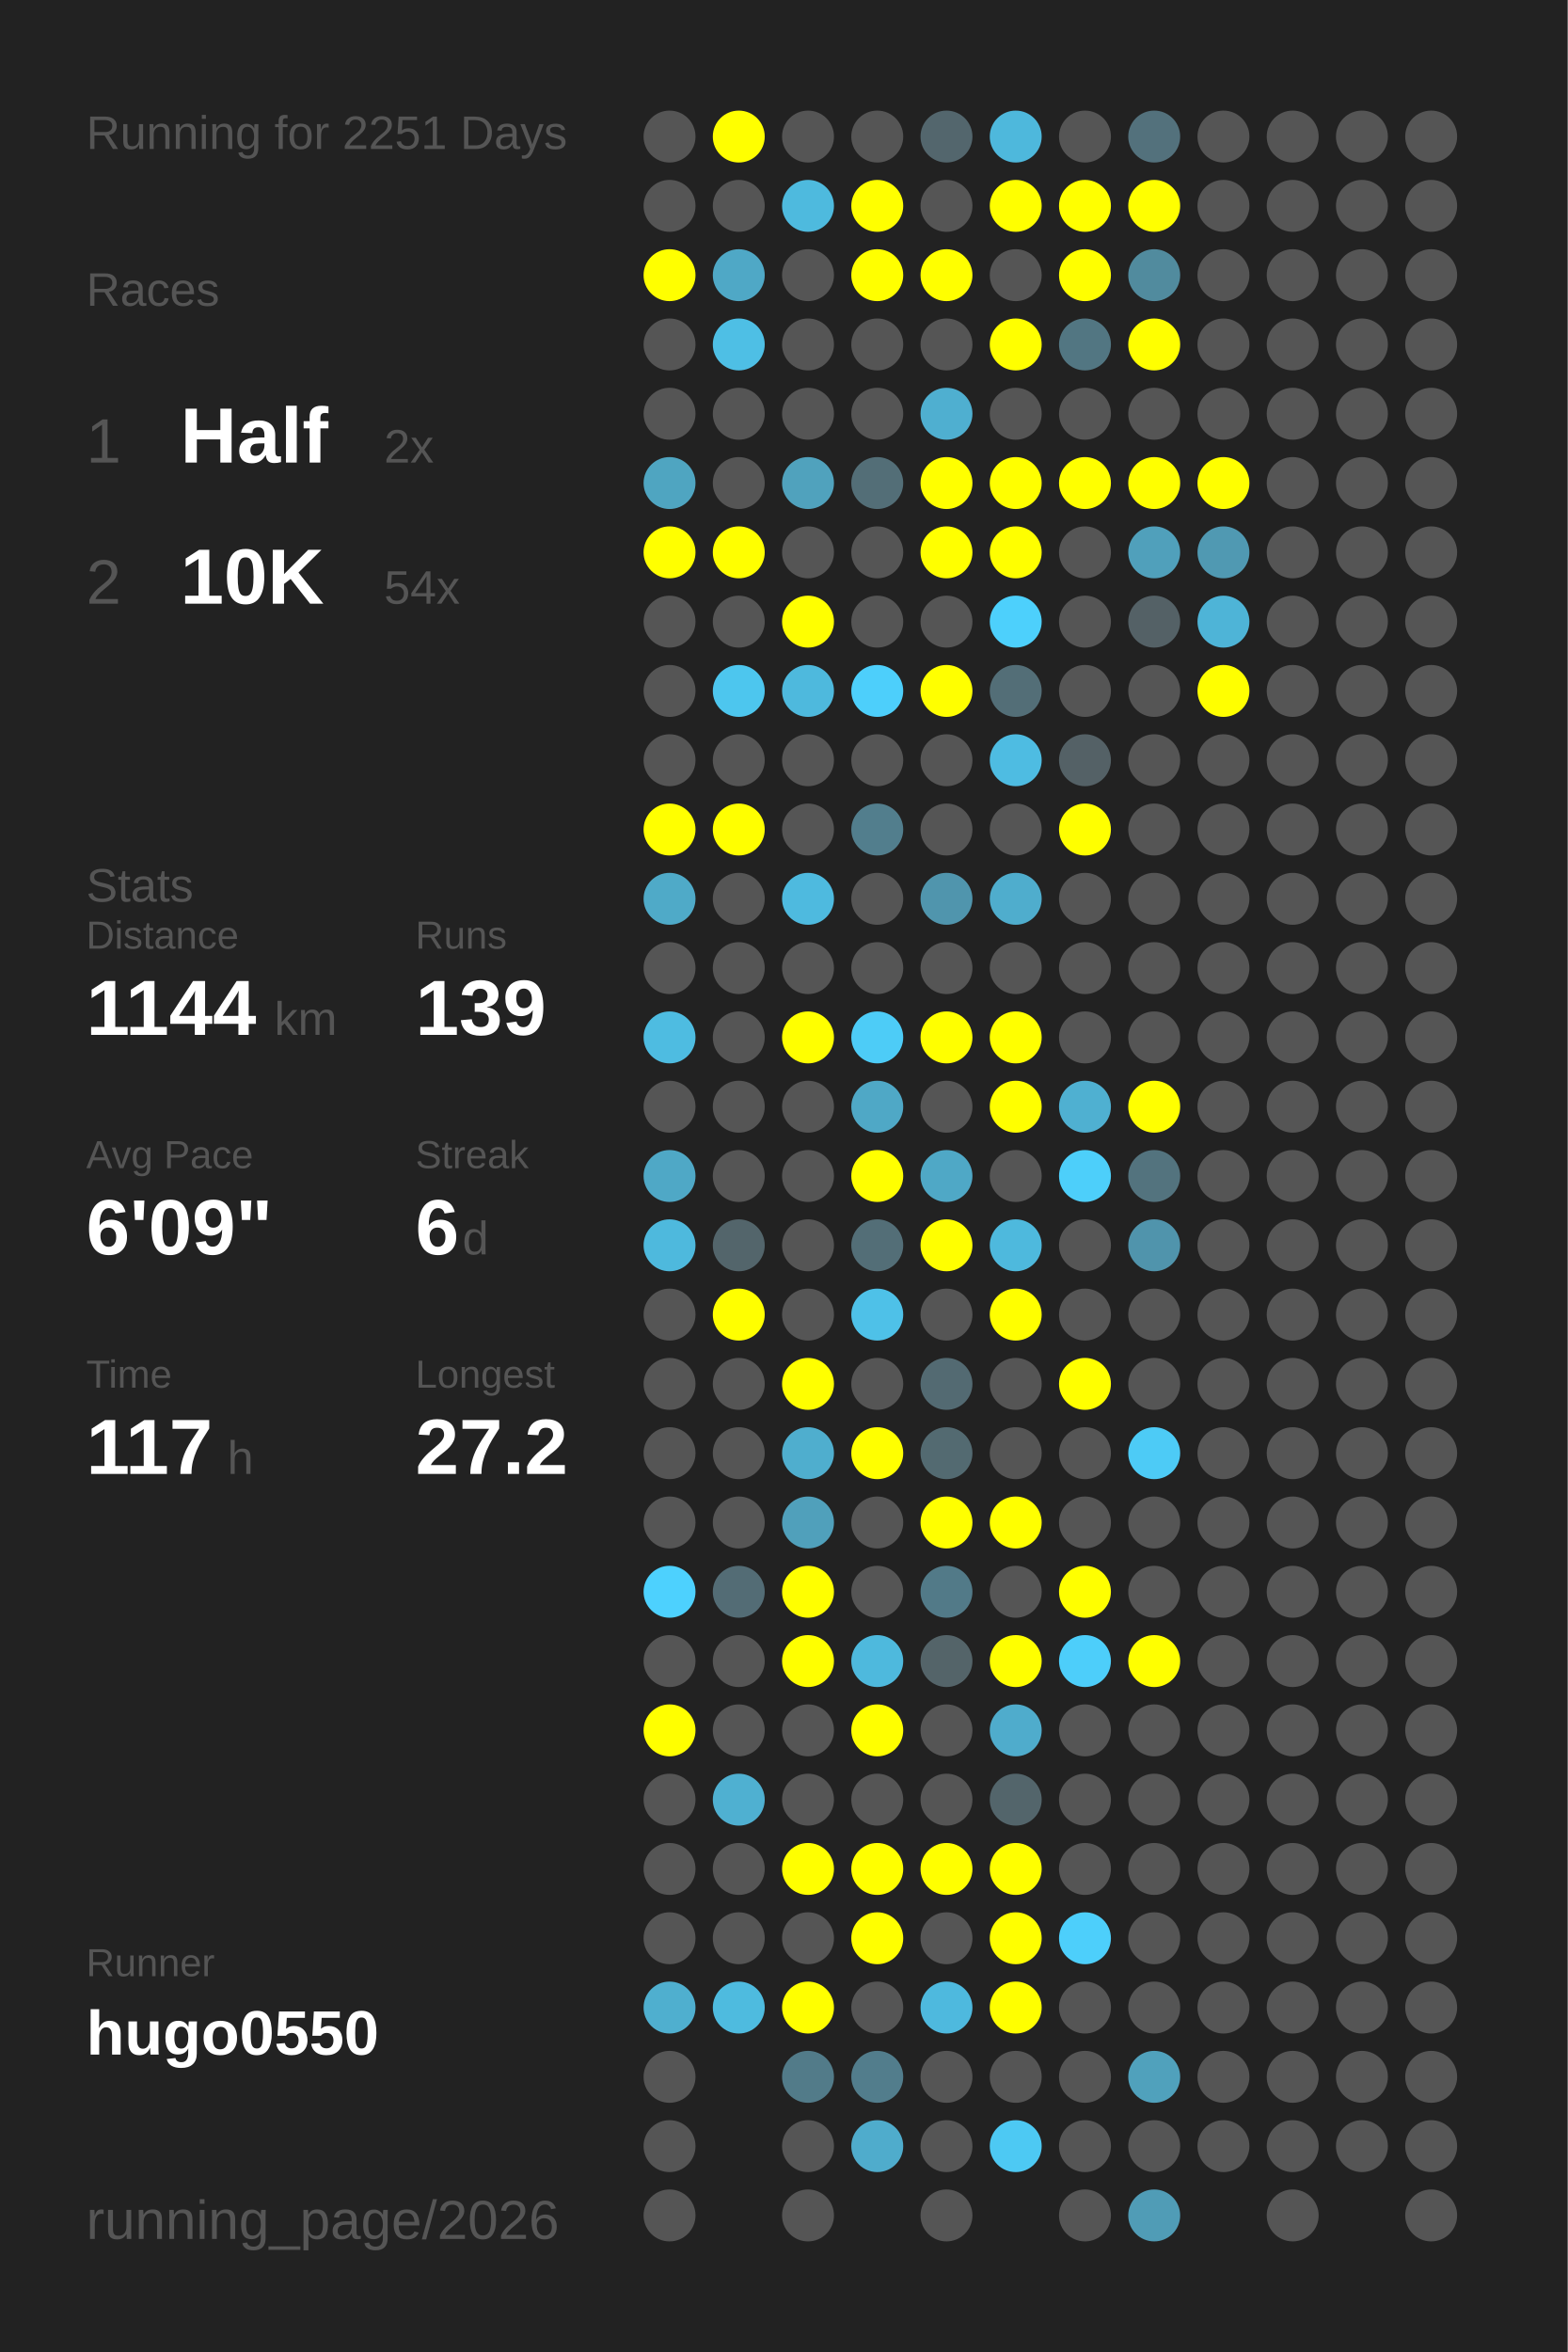
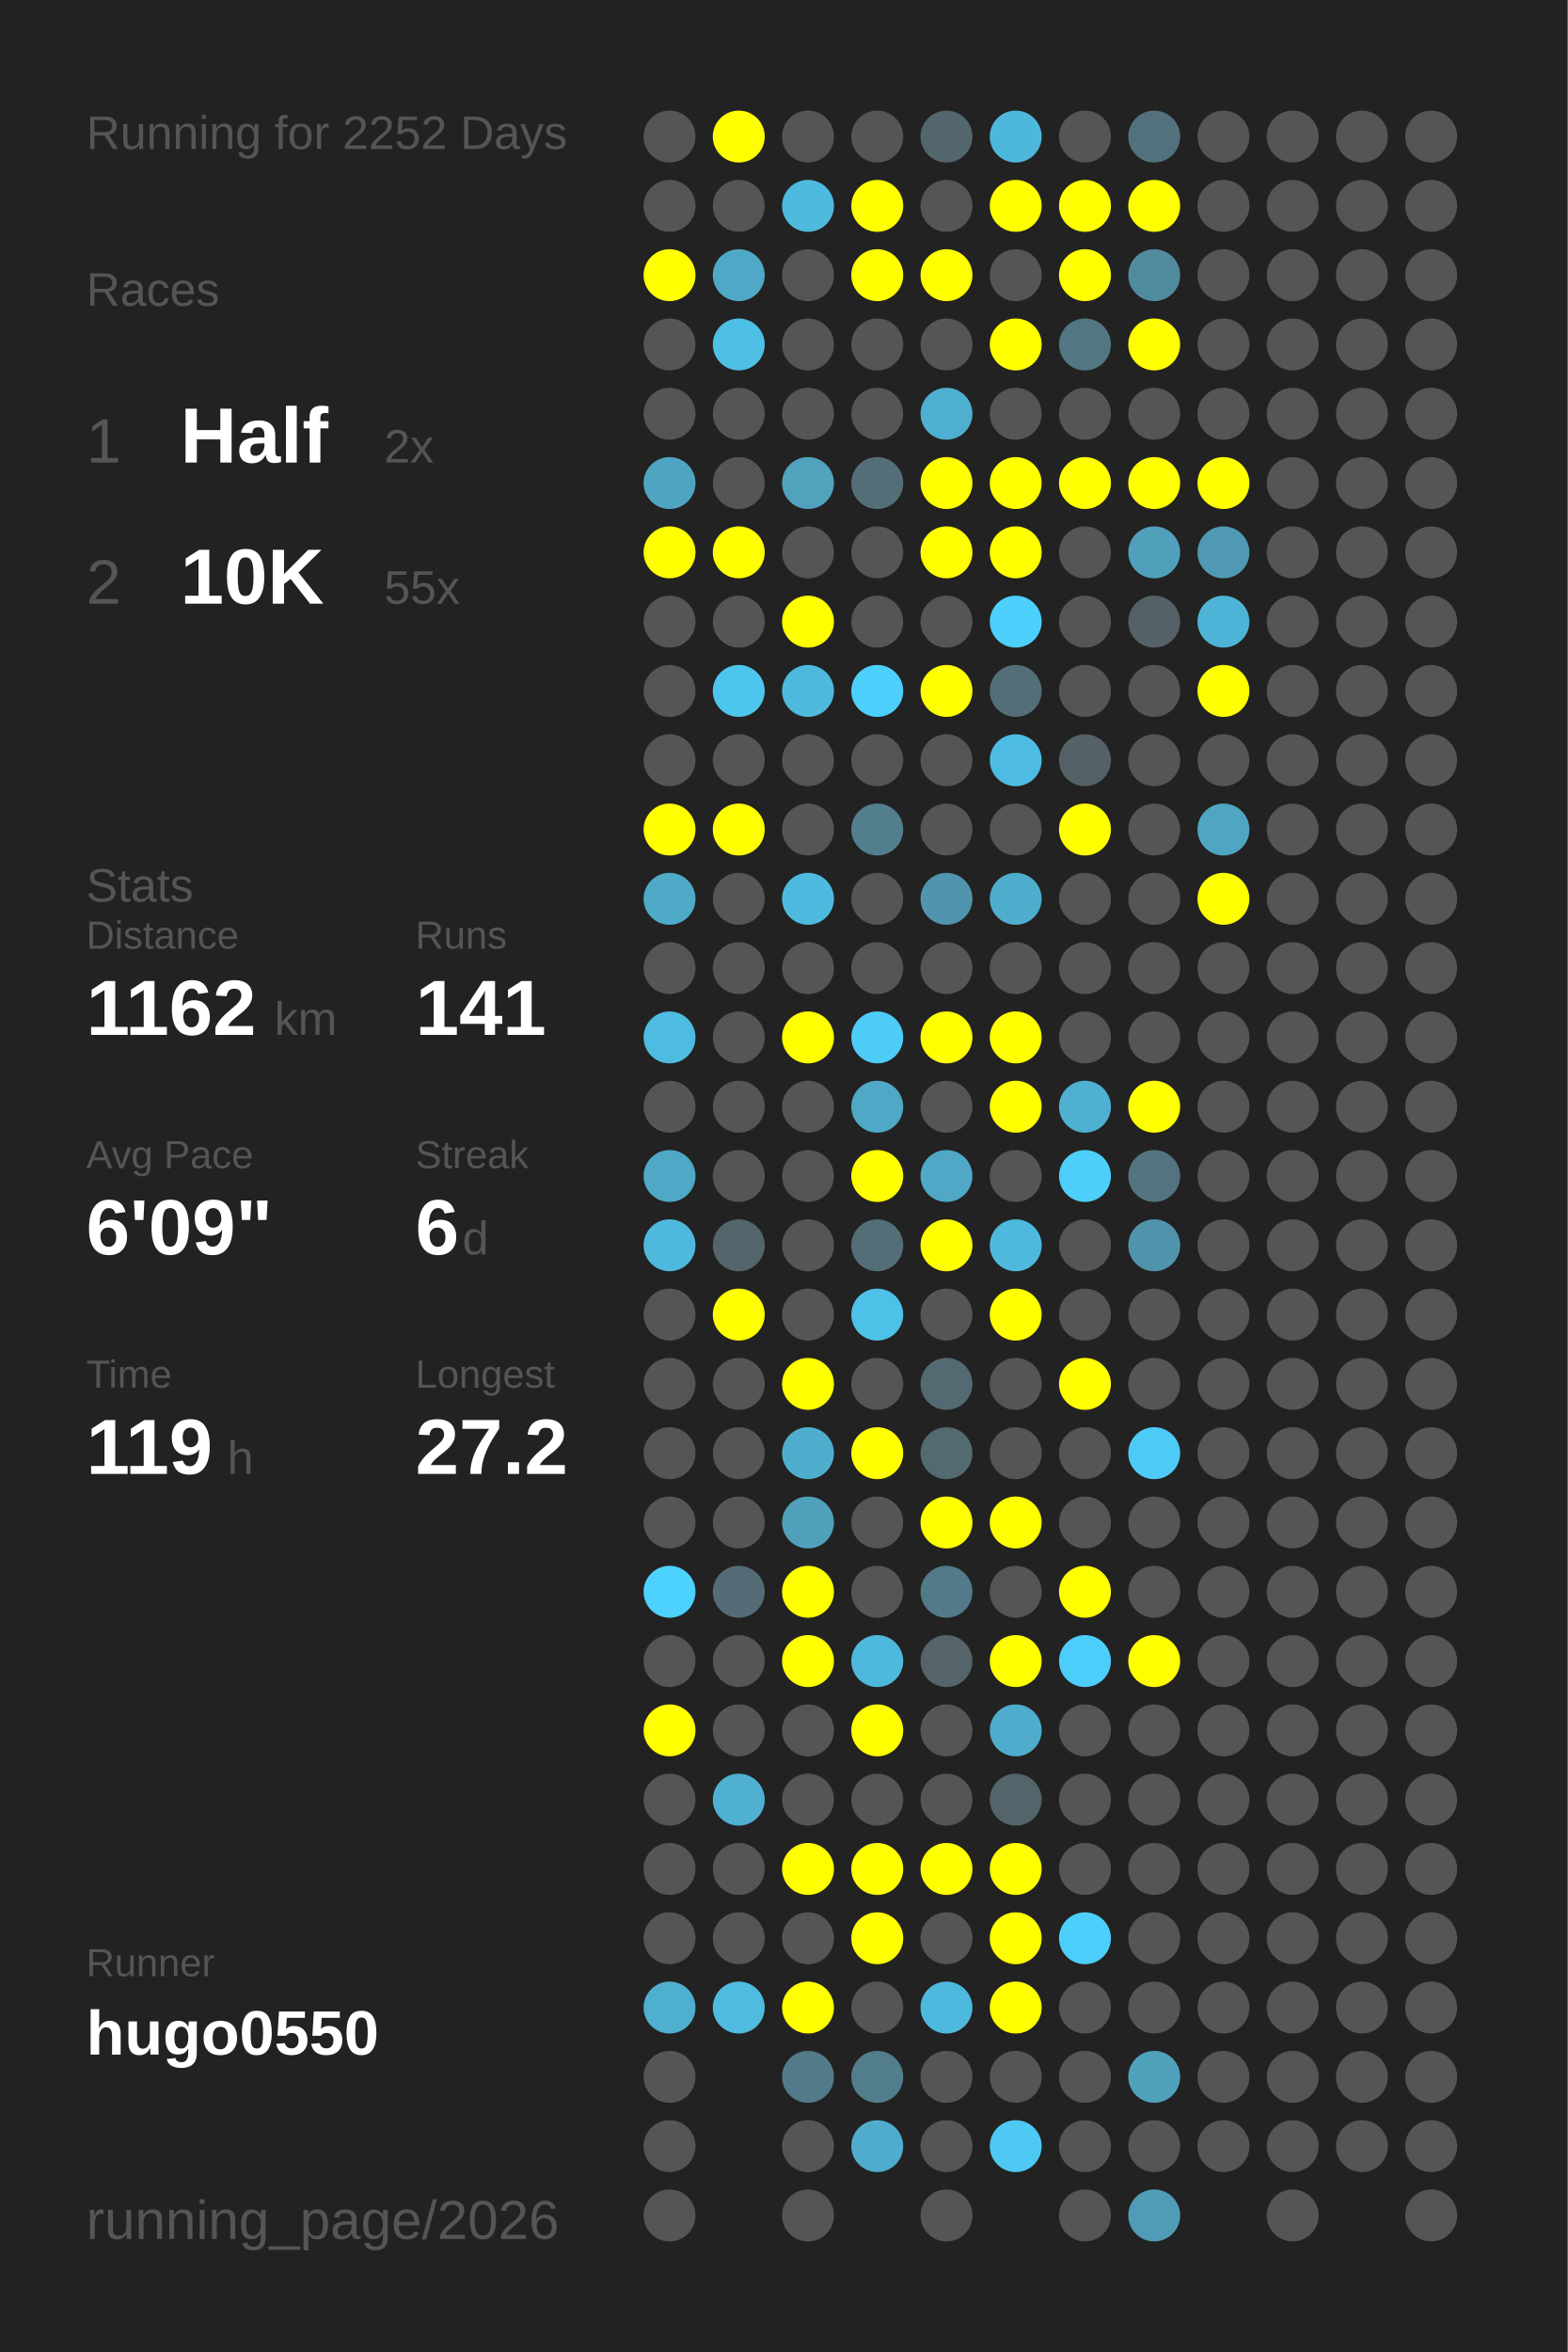
<svg xmlns="http://www.w3.org/2000/svg" baseProfile="full" height="300mm" version="1.1" viewBox="0,0,200,300" width="200mm">
  <defs />
  <rect fill="#222222" height="300" width="200" x="0" y="0" />
-   <text fill="#555555" style="font-size:6px; font-family:Arial;" x="11" y="19">Running for 2251 Days</text>
+   <text fill="#555555" style="font-size:6px; font-family:Arial;" x="11" y="19">Running for 2252 Days</text>
  <text fill="#555555" style="font-size:6px; font-family:Arial;" x="11" y="39">Races</text>
  <text fill="#555555" style="font-size:8px; font-family:Arial;" x="11" y="59">1</text>
  <text fill="#FFFFFF" style="font-size:10px; font-family:Arial; font-weight:bold;" x="23" y="59">Half</text>
  <text fill="#555555" style="font-size:6px; font-family:Arial;" x="49" y="59">2x</text>
  <text fill="#555555" style="font-size:8px; font-family:Arial;" x="11" y="77">2</text>
  <text fill="#FFFFFF" style="font-size:10px; font-family:Arial; font-weight:bold;" x="23" y="77">10K</text>
-   <text fill="#555555" style="font-size:6px; font-family:Arial;" x="49" y="77">54x</text>
+   <text fill="#555555" style="font-size:6px; font-family:Arial;" x="49" y="77">55x</text>
  <text fill="#555555" style="font-size:6px; font-family:Arial;" x="11" y="115">Stats</text>
  <text fill="#555555" style="font-size:5px; font-family:Arial;" x="11" y="121">Distance</text>
-   <text fill="#FFFFFF" style="font-size:10px; font-family:Arial; font-weight:bold;" x="11" y="132">1144</text>
+   <text fill="#FFFFFF" style="font-size:10px; font-family:Arial; font-weight:bold;" x="11" y="132">1162</text>
  <text fill="#555555" style="font-size:6px; font-family:Arial;" x="35" y="132">km</text>
  <text fill="#555555" style="font-size:5px; font-family:Arial;" x="53" y="121">Runs</text>
-   <text fill="#FFFFFF" style="font-size:10px; font-family:Arial; font-weight:bold;" x="53" y="132">139</text>
+   <text fill="#FFFFFF" style="font-size:10px; font-family:Arial; font-weight:bold;" x="53" y="132">141</text>
  <text fill="#555555" style="font-size:5px; font-family:Arial;" x="11" y="149">Avg Pace</text>
  <text fill="#FFFFFF" style="font-size:10px; font-family:Arial; font-weight:bold;" x="11" y="160">6'09"</text>
  <text fill="#555555" style="font-size:5px; font-family:Arial;" x="53" y="149">Streak</text>
  <text fill="#FFFFFF" style="font-size:10px; font-family:Arial; font-weight:bold;" x="53" y="160">6</text>
  <text fill="#555555" style="font-size:6px; font-family:Arial;" x="59" y="160">d</text>
  <text fill="#555555" style="font-size:5px; font-family:Arial;" x="11" y="177">Time</text>
-   <text fill="#FFFFFF" style="font-size:10px; font-family:Arial; font-weight:bold;" x="11" y="188">117</text>
+   <text fill="#FFFFFF" style="font-size:10px; font-family:Arial; font-weight:bold;" x="11" y="188">119</text>
  <text fill="#555555" style="font-size:6px; font-family:Arial;" x="29" y="188">h</text>
  <text fill="#555555" style="font-size:5px; font-family:Arial;" x="53" y="177">Longest</text>
  <text fill="#FFFFFF" style="font-size:10px; font-family:Arial; font-weight:bold;" x="53" y="188">27.2</text>
  <text fill="#555555" style="font-size:5px; font-family:Arial;" x="11" y="252.065">Runner</text>
  <text fill="#FFFFFF" style="font-size:8px; font-family:Arial; font-weight:bold;" x="11" y="262.065">hugo0550</text>
  <text fill="#555555" style="font-size:7px; font-family:Arial;" x="11" y="285.581">running_page/2026</text>
  <circle cx="85.417" cy="17.419" fill="#555555" r="3.312" />
  <circle cx="85.417" cy="26.258" fill="#555555" r="3.312" />
  <circle cx="85.417" cy="35.097" fill="#FFFF00" r="3.312" />
  <circle cx="85.417" cy="43.935" fill="#555555" r="3.312" />
  <circle cx="85.417" cy="52.774" fill="#555555" r="3.312" />
  <circle cx="85.417" cy="61.613" fill="#4fa5c1" r="3.312" />
  <circle cx="85.417" cy="70.452" fill="#FFFF00" r="3.312" />
  <circle cx="85.417" cy="79.29" fill="#555555" r="3.312" />
  <circle cx="85.417" cy="88.129" fill="#555555" r="3.312" />
  <circle cx="85.417" cy="96.968" fill="#555555" r="3.312" />
  <circle cx="85.417" cy="105.806" fill="#FFFF00" r="3.312" />
  <circle cx="85.417" cy="114.645" fill="#4faac8" r="3.312" />
  <circle cx="85.417" cy="123.484" fill="#555555" r="3.312" />
  <circle cx="85.417" cy="132.323" fill="#4ebce1" r="3.312" />
  <circle cx="85.417" cy="141.161" fill="#555555" r="3.312" />
  <circle cx="85.417" cy="150" fill="#4fa8c6" r="3.312" />
  <circle cx="85.417" cy="158.839" fill="#4eb9dd" r="3.312" />
  <circle cx="85.417" cy="167.677" fill="#555555" r="3.312" />
  <circle cx="85.417" cy="176.516" fill="#555555" r="3.312" />
  <circle cx="85.417" cy="185.355" fill="#555555" r="3.312" />
  <circle cx="85.417" cy="194.194" fill="#555555" r="3.312" />
  <circle cx="85.417" cy="203.032" fill="#4dd1fe" r="3.312" />
  <circle cx="85.417" cy="211.871" fill="#555555" r="3.312" />
  <circle cx="85.417" cy="220.71" fill="#FFFF00" r="3.312" />
  <circle cx="85.417" cy="229.548" fill="#555555" r="3.312" />
  <circle cx="85.417" cy="238.387" fill="#555555" r="3.312" />
  <circle cx="85.417" cy="247.226" fill="#555555" r="3.312" />
  <circle cx="85.417" cy="256.065" fill="#4fafcf" r="3.312" />
  <circle cx="85.417" cy="264.903" fill="#555555" r="3.312" />
  <circle cx="85.417" cy="273.742" fill="#555555" r="3.312" />
  <circle cx="85.417" cy="282.581" fill="#555555" r="3.312" />
  <circle cx="94.25" cy="17.419" fill="#FFFF00" r="3.312" />
  <circle cx="94.25" cy="26.258" fill="#555555" r="3.312" />
  <circle cx="94.25" cy="35.097" fill="#4fa8c6" r="3.312" />
  <circle cx="94.25" cy="43.935" fill="#4ebfe5" r="3.312" />
  <circle cx="94.25" cy="52.774" fill="#555555" r="3.312" />
  <circle cx="94.25" cy="61.613" fill="#555555" r="3.312" />
  <circle cx="94.25" cy="70.452" fill="#FFFF00" r="3.312" />
  <circle cx="94.25" cy="79.29" fill="#555555" r="3.312" />
  <circle cx="94.25" cy="88.129" fill="#4dc6ee" r="3.312" />
  <circle cx="94.25" cy="96.968" fill="#555555" r="3.312" />
  <circle cx="94.25" cy="105.806" fill="#FFFF00" r="3.312" />
  <circle cx="94.25" cy="114.645" fill="#555555" r="3.312" />
  <circle cx="94.25" cy="123.484" fill="#555555" r="3.312" />
  <circle cx="94.25" cy="132.323" fill="#555555" r="3.312" />
  <circle cx="94.25" cy="141.161" fill="#555555" r="3.312" />
  <circle cx="94.25" cy="150" fill="#555555" r="3.312" />
  <circle cx="94.25" cy="158.839" fill="#53656b" r="3.312" />
  <circle cx="94.25" cy="167.677" fill="#FFFF00" r="3.312" />
  <circle cx="94.25" cy="176.516" fill="#555555" r="3.312" />
  <circle cx="94.25" cy="185.355" fill="#555555" r="3.312" />
  <circle cx="94.25" cy="194.194" fill="#555555" r="3.312" />
  <circle cx="94.25" cy="203.032" fill="#536c75" r="3.312" />
  <circle cx="94.25" cy="211.871" fill="#555555" r="3.312" />
  <circle cx="94.25" cy="220.71" fill="#555555" r="3.312" />
  <circle cx="94.25" cy="229.548" fill="#4fb0d1" r="3.312" />
  <circle cx="94.25" cy="238.387" fill="#555555" r="3.312" />
  <circle cx="94.25" cy="247.226" fill="#555555" r="3.312" />
  <circle cx="94.25" cy="256.065" fill="#4ebbdf" r="3.312" />
  <circle cx="103.083" cy="17.419" fill="#555555" r="3.312" />
  <circle cx="103.083" cy="26.258" fill="#4ebade" r="3.312" />
  <circle cx="103.083" cy="35.097" fill="#555555" r="3.312" />
  <circle cx="103.083" cy="43.935" fill="#555555" r="3.312" />
  <circle cx="103.083" cy="52.774" fill="#555555" r="3.312" />
  <circle cx="103.083" cy="61.613" fill="#50a2bd" r="3.312" />
  <circle cx="103.083" cy="70.452" fill="#555555" r="3.312" />
  <circle cx="103.083" cy="79.29" fill="#FFFF00" r="3.312" />
  <circle cx="103.083" cy="88.129" fill="#4eb9dd" r="3.312" />
  <circle cx="103.083" cy="96.968" fill="#555555" r="3.312" />
  <circle cx="103.083" cy="105.806" fill="#555555" r="3.312" />
  <circle cx="103.083" cy="114.645" fill="#4ebadf" r="3.312" />
  <circle cx="103.083" cy="123.484" fill="#555555" r="3.312" />
  <circle cx="103.083" cy="132.323" fill="#FFFF00" r="3.312" />
  <circle cx="103.083" cy="141.161" fill="#555555" r="3.312" />
  <circle cx="103.083" cy="150" fill="#555555" r="3.312" />
  <circle cx="103.083" cy="158.839" fill="#555555" r="3.312" />
  <circle cx="103.083" cy="167.677" fill="#555555" r="3.312" />
  <circle cx="103.083" cy="176.516" fill="#FFFF00" r="3.312" />
  <circle cx="103.083" cy="185.355" fill="#4faece" r="3.312" />
  <circle cx="103.083" cy="194.194" fill="#50a0bb" r="3.312" />
  <circle cx="103.083" cy="203.032" fill="#FFFF00" r="3.312" />
  <circle cx="103.083" cy="211.871" fill="#FFFF00" r="3.312" />
  <circle cx="103.083" cy="220.71" fill="#555555" r="3.312" />
  <circle cx="103.083" cy="229.548" fill="#555555" r="3.312" />
  <circle cx="103.083" cy="238.387" fill="#FFFF00" r="3.312" />
  <circle cx="103.083" cy="247.226" fill="#555555" r="3.312" />
  <circle cx="103.083" cy="256.065" fill="#FFFF00" r="3.312" />
  <circle cx="103.083" cy="264.903" fill="#527b89" r="3.312" />
  <circle cx="103.083" cy="273.742" fill="#555555" r="3.312" />
  <circle cx="103.083" cy="282.581" fill="#555555" r="3.312" />
  <circle cx="111.917" cy="17.419" fill="#555555" r="3.312" />
  <circle cx="111.917" cy="26.258" fill="#FFFF00" r="3.312" />
  <circle cx="111.917" cy="35.097" fill="#FFFF00" r="3.312" />
  <circle cx="111.917" cy="43.935" fill="#555555" r="3.312" />
  <circle cx="111.917" cy="52.774" fill="#555555" r="3.312" />
  <circle cx="111.917" cy="61.613" fill="#536e77" r="3.312" />
  <circle cx="111.917" cy="70.452" fill="#555555" r="3.312" />
  <circle cx="111.917" cy="79.29" fill="#555555" r="3.312" />
  <circle cx="111.917" cy="88.129" fill="#4dcffb" r="3.312" />
  <circle cx="111.917" cy="96.968" fill="#555555" r="3.312" />
  <circle cx="111.917" cy="105.806" fill="#527e8d" r="3.312" />
  <circle cx="111.917" cy="114.645" fill="#555555" r="3.312" />
  <circle cx="111.917" cy="123.484" fill="#555555" r="3.312" />
  <circle cx="111.917" cy="132.323" fill="#4dccf7" r="3.312" />
  <circle cx="111.917" cy="141.161" fill="#4fa8c6" r="3.312" />
  <circle cx="111.917" cy="150" fill="#FFFF00" r="3.312" />
  <circle cx="111.917" cy="158.839" fill="#536e77" r="3.312" />
  <circle cx="111.917" cy="167.677" fill="#4ec1e8" r="3.312" />
  <circle cx="111.917" cy="176.516" fill="#555555" r="3.312" />
  <circle cx="111.917" cy="185.355" fill="#FFFF00" r="3.312" />
  <circle cx="111.917" cy="194.194" fill="#555555" r="3.312" />
  <circle cx="111.917" cy="203.032" fill="#555555" r="3.312" />
  <circle cx="111.917" cy="211.871" fill="#4eb9dd" r="3.312" />
  <circle cx="111.917" cy="220.71" fill="#FFFF00" r="3.312" />
  <circle cx="111.917" cy="229.548" fill="#555555" r="3.312" />
  <circle cx="111.917" cy="238.387" fill="#FFFF00" r="3.312" />
  <circle cx="111.917" cy="247.226" fill="#FFFF00" r="3.312" />
  <circle cx="111.917" cy="256.065" fill="#555555" r="3.312" />
  <circle cx="111.917" cy="264.903" fill="#527d8c" r="3.312" />
  <circle cx="111.917" cy="273.742" fill="#4faccc" r="3.312" />
  <circle cx="120.75" cy="17.419" fill="#53666d" r="3.312" />
  <circle cx="120.75" cy="26.258" fill="#555555" r="3.312" />
  <circle cx="120.75" cy="35.097" fill="#FFFF00" r="3.312" />
  <circle cx="120.75" cy="43.935" fill="#555555" r="3.312" />
  <circle cx="120.75" cy="52.774" fill="#4fafd0" r="3.312" />
  <circle cx="120.75" cy="61.613" fill="#FFFF00" r="3.312" />
  <circle cx="120.75" cy="70.452" fill="#FFFF00" r="3.312" />
  <circle cx="120.75" cy="79.29" fill="#555555" r="3.312" />
  <circle cx="120.75" cy="88.129" fill="#FFFF00" r="3.312" />
  <circle cx="120.75" cy="96.968" fill="#555555" r="3.312" />
  <circle cx="120.75" cy="105.806" fill="#555555" r="3.312" />
  <circle cx="120.75" cy="114.645" fill="#5095ad" r="3.312" />
  <circle cx="120.75" cy="123.484" fill="#555555" r="3.312" />
  <circle cx="120.75" cy="132.323" fill="#FFFF00" r="3.312" />
  <circle cx="120.75" cy="141.161" fill="#555555" r="3.312" />
  <circle cx="120.75" cy="150" fill="#4fa8c6" r="3.312" />
  <circle cx="120.75" cy="158.839" fill="#FFFF00" r="3.312" />
  <circle cx="120.75" cy="167.677" fill="#555555" r="3.312" />
  <circle cx="120.75" cy="176.516" fill="#536a72" r="3.312" />
  <circle cx="120.75" cy="185.355" fill="#536a71" r="3.312" />
  <circle cx="120.75" cy="194.194" fill="#FFFF00" r="3.312" />
  <circle cx="120.75" cy="203.032" fill="#527a88" r="3.312" />
  <circle cx="120.75" cy="211.871" fill="#546469" r="3.312" />
  <circle cx="120.75" cy="220.71" fill="#555555" r="3.312" />
  <circle cx="120.75" cy="229.548" fill="#555555" r="3.312" />
  <circle cx="120.75" cy="238.387" fill="#FFFF00" r="3.312" />
  <circle cx="120.75" cy="247.226" fill="#555555" r="3.312" />
  <circle cx="120.75" cy="256.065" fill="#4eb9de" r="3.312" />
  <circle cx="120.75" cy="264.903" fill="#555555" r="3.312" />
  <circle cx="120.75" cy="273.742" fill="#555555" r="3.312" />
  <circle cx="120.75" cy="282.581" fill="#555555" r="3.312" />
  <circle cx="129.583" cy="17.419" fill="#4eb8dc" r="3.312" />
  <circle cx="129.583" cy="26.258" fill="#FFFF00" r="3.312" />
  <circle cx="129.583" cy="35.097" fill="#555555" r="3.312" />
  <circle cx="129.583" cy="43.935" fill="#FFFF00" r="3.312" />
  <circle cx="129.583" cy="52.774" fill="#555555" r="3.312" />
  <circle cx="129.583" cy="61.613" fill="#FFFF00" r="3.312" />
  <circle cx="129.583" cy="70.452" fill="#FFFF00" r="3.312" />
  <circle cx="129.583" cy="79.29" fill="#4dd0fc" r="3.312" />
  <circle cx="129.583" cy="88.129" fill="#536e77" r="3.312" />
  <circle cx="129.583" cy="96.968" fill="#4ebce2" r="3.312" />
  <circle cx="129.583" cy="105.806" fill="#555555" r="3.312" />
  <circle cx="129.583" cy="114.645" fill="#4fadcd" r="3.312" />
  <circle cx="129.583" cy="123.484" fill="#555555" r="3.312" />
  <circle cx="129.583" cy="132.323" fill="#FFFF00" r="3.312" />
  <circle cx="129.583" cy="141.161" fill="#FFFF00" r="3.312" />
  <circle cx="129.583" cy="150" fill="#555555" r="3.312" />
  <circle cx="129.583" cy="158.839" fill="#4eb9dd" r="3.312" />
  <circle cx="129.583" cy="167.677" fill="#FFFF00" r="3.312" />
  <circle cx="129.583" cy="176.516" fill="#555555" r="3.312" />
  <circle cx="129.583" cy="185.355" fill="#555555" r="3.312" />
  <circle cx="129.583" cy="194.194" fill="#FFFF00" r="3.312" />
  <circle cx="129.583" cy="203.032" fill="#555555" r="3.312" />
  <circle cx="129.583" cy="211.871" fill="#FFFF00" r="3.312" />
  <circle cx="129.583" cy="220.71" fill="#4faccc" r="3.312" />
  <circle cx="129.583" cy="229.548" fill="#53656b" r="3.312" />
  <circle cx="129.583" cy="238.387" fill="#FFFF00" r="3.312" />
  <circle cx="129.583" cy="247.226" fill="#FFFF00" r="3.312" />
  <circle cx="129.583" cy="256.065" fill="#FFFF00" r="3.312" />
  <circle cx="129.583" cy="264.903" fill="#555555" r="3.312" />
  <circle cx="129.583" cy="273.742" fill="#4dc9f3" r="3.312" />
  <circle cx="138.417" cy="17.419" fill="#555555" r="3.312" />
  <circle cx="138.417" cy="26.258" fill="#FFFF00" r="3.312" />
  <circle cx="138.417" cy="35.097" fill="#FFFF00" r="3.312" />
  <circle cx="138.417" cy="43.935" fill="#527682" r="3.312" />
  <circle cx="138.417" cy="52.774" fill="#555555" r="3.312" />
  <circle cx="138.417" cy="61.613" fill="#FFFF00" r="3.312" />
  <circle cx="138.417" cy="70.452" fill="#555555" r="3.312" />
  <circle cx="138.417" cy="79.29" fill="#555555" r="3.312" />
  <circle cx="138.417" cy="88.129" fill="#555555" r="3.312" />
  <circle cx="138.417" cy="96.968" fill="#546166" r="3.312" />
  <circle cx="138.417" cy="105.806" fill="#FFFF00" r="3.312" />
  <circle cx="138.417" cy="114.645" fill="#555555" r="3.312" />
  <circle cx="138.417" cy="123.484" fill="#555555" r="3.312" />
  <circle cx="138.417" cy="132.323" fill="#555555" r="3.312" />
  <circle cx="138.417" cy="141.161" fill="#4fb0d1" r="3.312" />
  <circle cx="138.417" cy="150" fill="#4dcffa" r="3.312" />
  <circle cx="138.417" cy="158.839" fill="#555555" r="3.312" />
  <circle cx="138.417" cy="167.677" fill="#555555" r="3.312" />
  <circle cx="138.417" cy="176.516" fill="#FFFF00" r="3.312" />
  <circle cx="138.417" cy="185.355" fill="#555555" r="3.312" />
  <circle cx="138.417" cy="194.194" fill="#555555" r="3.312" />
  <circle cx="138.417" cy="203.032" fill="#FFFF00" r="3.312" />
  <circle cx="138.417" cy="211.871" fill="#4dcefa" r="3.312" />
  <circle cx="138.417" cy="220.71" fill="#555555" r="3.312" />
  <circle cx="138.417" cy="229.548" fill="#555555" r="3.312" />
  <circle cx="138.417" cy="238.387" fill="#555555" r="3.312" />
  <circle cx="138.417" cy="247.226" fill="#4dcffb" r="3.312" />
  <circle cx="138.417" cy="256.065" fill="#555555" r="3.312" />
  <circle cx="138.417" cy="264.903" fill="#555555" r="3.312" />
  <circle cx="138.417" cy="273.742" fill="#555555" r="3.312" />
  <circle cx="138.417" cy="282.581" fill="#555555" r="3.312" />
  <circle cx="147.25" cy="17.419" fill="#53717c" r="3.312" />
  <circle cx="147.25" cy="26.258" fill="#FFFF00" r="3.312" />
  <circle cx="147.25" cy="35.097" fill="#518b9e" r="3.312" />
  <circle cx="147.25" cy="43.935" fill="#FFFF00" r="3.312" />
  <circle cx="147.25" cy="52.774" fill="#555555" r="3.312" />
  <circle cx="147.25" cy="61.613" fill="#FFFF00" r="3.312" />
  <circle cx="147.25" cy="70.452" fill="#50a0bb" r="3.312" />
  <circle cx="147.25" cy="79.29" fill="#546166" r="3.312" />
  <circle cx="147.25" cy="88.129" fill="#555555" r="3.312" />
  <circle cx="147.25" cy="96.968" fill="#555555" r="3.312" />
  <circle cx="147.25" cy="105.806" fill="#555555" r="3.312" />
  <circle cx="147.25" cy="114.645" fill="#555555" r="3.312" />
  <circle cx="147.25" cy="123.484" fill="#555555" r="3.312" />
  <circle cx="147.25" cy="132.323" fill="#555555" r="3.312" />
  <circle cx="147.25" cy="141.161" fill="#FFFF00" r="3.312" />
  <circle cx="147.25" cy="150" fill="#53737e" r="3.312" />
  <circle cx="147.25" cy="158.839" fill="#5094ac" r="3.312" />
  <circle cx="147.25" cy="167.677" fill="#555555" r="3.312" />
  <circle cx="147.25" cy="176.516" fill="#555555" r="3.312" />
  <circle cx="147.25" cy="185.355" fill="#4dcbf6" r="3.312" />
  <circle cx="147.25" cy="194.194" fill="#555555" r="3.312" />
  <circle cx="147.25" cy="203.032" fill="#555555" r="3.312" />
  <circle cx="147.25" cy="211.871" fill="#FFFF00" r="3.312" />
  <circle cx="147.25" cy="220.71" fill="#555555" r="3.312" />
  <circle cx="147.25" cy="229.548" fill="#555555" r="3.312" />
  <circle cx="147.25" cy="238.387" fill="#555555" r="3.312" />
  <circle cx="147.25" cy="247.226" fill="#555555" r="3.312" />
  <circle cx="147.25" cy="256.065" fill="#555555" r="3.312" />
  <circle cx="147.25" cy="264.903" fill="#50a1bc" r="3.312" />
  <circle cx="147.25" cy="273.742" fill="#555555" r="3.312" />
  <circle cx="147.25" cy="282.581" fill="#509cb6" r="3.312" />
  <circle cx="156.083" cy="17.419" fill="#555555" r="3.312" />
  <circle cx="156.083" cy="26.258" fill="#555555" r="3.312" />
  <circle cx="156.083" cy="35.097" fill="#555555" r="3.312" />
  <circle cx="156.083" cy="43.935" fill="#555555" r="3.312" />
  <circle cx="156.083" cy="52.774" fill="#555555" r="3.312" />
  <circle cx="156.083" cy="61.613" fill="#FFFF00" r="3.312" />
  <circle cx="156.083" cy="70.452" fill="#5099b2" r="3.312" />
  <circle cx="156.083" cy="79.29" fill="#4eb4d7" r="3.312" />
  <circle cx="156.083" cy="88.129" fill="#FFFF00" r="3.312" />
  <circle cx="156.083" cy="96.968" fill="#555555" r="3.312" />
-   <circle cx="156.083" cy="105.806" fill="#555555" r="3.312" />
-   <circle cx="156.083" cy="114.645" fill="#555555" r="3.312" />
+   <circle cx="156.083" cy="105.806" fill="#4fa5c2" r="3.312" />
+   <circle cx="156.083" cy="114.645" fill="#FFFF00" r="3.312" />
  <circle cx="156.083" cy="123.484" fill="#555555" r="3.312" />
  <circle cx="156.083" cy="132.323" fill="#555555" r="3.312" />
  <circle cx="156.083" cy="141.161" fill="#555555" r="3.312" />
  <circle cx="156.083" cy="150" fill="#555555" r="3.312" />
  <circle cx="156.083" cy="158.839" fill="#555555" r="3.312" />
  <circle cx="156.083" cy="167.677" fill="#555555" r="3.312" />
  <circle cx="156.083" cy="176.516" fill="#555555" r="3.312" />
  <circle cx="156.083" cy="185.355" fill="#555555" r="3.312" />
  <circle cx="156.083" cy="194.194" fill="#555555" r="3.312" />
  <circle cx="156.083" cy="203.032" fill="#555555" r="3.312" />
  <circle cx="156.083" cy="211.871" fill="#555555" r="3.312" />
  <circle cx="156.083" cy="220.71" fill="#555555" r="3.312" />
  <circle cx="156.083" cy="229.548" fill="#555555" r="3.312" />
  <circle cx="156.083" cy="238.387" fill="#555555" r="3.312" />
  <circle cx="156.083" cy="247.226" fill="#555555" r="3.312" />
  <circle cx="156.083" cy="256.065" fill="#555555" r="3.312" />
  <circle cx="156.083" cy="264.903" fill="#555555" r="3.312" />
  <circle cx="156.083" cy="273.742" fill="#555555" r="3.312" />
  <circle cx="164.917" cy="17.419" fill="#555555" r="3.312" />
  <circle cx="164.917" cy="26.258" fill="#555555" r="3.312" />
  <circle cx="164.917" cy="35.097" fill="#555555" r="3.312" />
  <circle cx="164.917" cy="43.935" fill="#555555" r="3.312" />
  <circle cx="164.917" cy="52.774" fill="#555555" r="3.312" />
  <circle cx="164.917" cy="61.613" fill="#555555" r="3.312" />
  <circle cx="164.917" cy="70.452" fill="#555555" r="3.312" />
  <circle cx="164.917" cy="79.29" fill="#555555" r="3.312" />
  <circle cx="164.917" cy="88.129" fill="#555555" r="3.312" />
  <circle cx="164.917" cy="96.968" fill="#555555" r="3.312" />
  <circle cx="164.917" cy="105.806" fill="#555555" r="3.312" />
  <circle cx="164.917" cy="114.645" fill="#555555" r="3.312" />
  <circle cx="164.917" cy="123.484" fill="#555555" r="3.312" />
  <circle cx="164.917" cy="132.323" fill="#555555" r="3.312" />
  <circle cx="164.917" cy="141.161" fill="#555555" r="3.312" />
  <circle cx="164.917" cy="150" fill="#555555" r="3.312" />
  <circle cx="164.917" cy="158.839" fill="#555555" r="3.312" />
  <circle cx="164.917" cy="167.677" fill="#555555" r="3.312" />
  <circle cx="164.917" cy="176.516" fill="#555555" r="3.312" />
  <circle cx="164.917" cy="185.355" fill="#555555" r="3.312" />
  <circle cx="164.917" cy="194.194" fill="#555555" r="3.312" />
  <circle cx="164.917" cy="203.032" fill="#555555" r="3.312" />
  <circle cx="164.917" cy="211.871" fill="#555555" r="3.312" />
  <circle cx="164.917" cy="220.71" fill="#555555" r="3.312" />
  <circle cx="164.917" cy="229.548" fill="#555555" r="3.312" />
  <circle cx="164.917" cy="238.387" fill="#555555" r="3.312" />
  <circle cx="164.917" cy="247.226" fill="#555555" r="3.312" />
  <circle cx="164.917" cy="256.065" fill="#555555" r="3.312" />
  <circle cx="164.917" cy="264.903" fill="#555555" r="3.312" />
  <circle cx="164.917" cy="273.742" fill="#555555" r="3.312" />
  <circle cx="164.917" cy="282.581" fill="#555555" r="3.312" />
  <circle cx="173.75" cy="17.419" fill="#555555" r="3.312" />
  <circle cx="173.75" cy="26.258" fill="#555555" r="3.312" />
  <circle cx="173.75" cy="35.097" fill="#555555" r="3.312" />
  <circle cx="173.75" cy="43.935" fill="#555555" r="3.312" />
  <circle cx="173.75" cy="52.774" fill="#555555" r="3.312" />
  <circle cx="173.75" cy="61.613" fill="#555555" r="3.312" />
  <circle cx="173.75" cy="70.452" fill="#555555" r="3.312" />
  <circle cx="173.75" cy="79.29" fill="#555555" r="3.312" />
  <circle cx="173.75" cy="88.129" fill="#555555" r="3.312" />
  <circle cx="173.75" cy="96.968" fill="#555555" r="3.312" />
  <circle cx="173.75" cy="105.806" fill="#555555" r="3.312" />
  <circle cx="173.75" cy="114.645" fill="#555555" r="3.312" />
  <circle cx="173.75" cy="123.484" fill="#555555" r="3.312" />
  <circle cx="173.75" cy="132.323" fill="#555555" r="3.312" />
  <circle cx="173.75" cy="141.161" fill="#555555" r="3.312" />
  <circle cx="173.75" cy="150" fill="#555555" r="3.312" />
  <circle cx="173.75" cy="158.839" fill="#555555" r="3.312" />
  <circle cx="173.75" cy="167.677" fill="#555555" r="3.312" />
  <circle cx="173.75" cy="176.516" fill="#555555" r="3.312" />
  <circle cx="173.75" cy="185.355" fill="#555555" r="3.312" />
  <circle cx="173.75" cy="194.194" fill="#555555" r="3.312" />
  <circle cx="173.75" cy="203.032" fill="#555555" r="3.312" />
  <circle cx="173.75" cy="211.871" fill="#555555" r="3.312" />
  <circle cx="173.75" cy="220.71" fill="#555555" r="3.312" />
  <circle cx="173.75" cy="229.548" fill="#555555" r="3.312" />
  <circle cx="173.75" cy="238.387" fill="#555555" r="3.312" />
  <circle cx="173.75" cy="247.226" fill="#555555" r="3.312" />
  <circle cx="173.75" cy="256.065" fill="#555555" r="3.312" />
  <circle cx="173.75" cy="264.903" fill="#555555" r="3.312" />
  <circle cx="173.75" cy="273.742" fill="#555555" r="3.312" />
  <circle cx="182.583" cy="17.419" fill="#555555" r="3.312" />
  <circle cx="182.583" cy="26.258" fill="#555555" r="3.312" />
  <circle cx="182.583" cy="35.097" fill="#555555" r="3.312" />
  <circle cx="182.583" cy="43.935" fill="#555555" r="3.312" />
  <circle cx="182.583" cy="52.774" fill="#555555" r="3.312" />
  <circle cx="182.583" cy="61.613" fill="#555555" r="3.312" />
  <circle cx="182.583" cy="70.452" fill="#555555" r="3.312" />
  <circle cx="182.583" cy="79.29" fill="#555555" r="3.312" />
  <circle cx="182.583" cy="88.129" fill="#555555" r="3.312" />
  <circle cx="182.583" cy="96.968" fill="#555555" r="3.312" />
  <circle cx="182.583" cy="105.806" fill="#555555" r="3.312" />
  <circle cx="182.583" cy="114.645" fill="#555555" r="3.312" />
  <circle cx="182.583" cy="123.484" fill="#555555" r="3.312" />
  <circle cx="182.583" cy="132.323" fill="#555555" r="3.312" />
  <circle cx="182.583" cy="141.161" fill="#555555" r="3.312" />
  <circle cx="182.583" cy="150" fill="#555555" r="3.312" />
  <circle cx="182.583" cy="158.839" fill="#555555" r="3.312" />
  <circle cx="182.583" cy="167.677" fill="#555555" r="3.312" />
  <circle cx="182.583" cy="176.516" fill="#555555" r="3.312" />
  <circle cx="182.583" cy="185.355" fill="#555555" r="3.312" />
  <circle cx="182.583" cy="194.194" fill="#555555" r="3.312" />
  <circle cx="182.583" cy="203.032" fill="#555555" r="3.312" />
  <circle cx="182.583" cy="211.871" fill="#555555" r="3.312" />
  <circle cx="182.583" cy="220.71" fill="#555555" r="3.312" />
  <circle cx="182.583" cy="229.548" fill="#555555" r="3.312" />
  <circle cx="182.583" cy="238.387" fill="#555555" r="3.312" />
  <circle cx="182.583" cy="247.226" fill="#555555" r="3.312" />
  <circle cx="182.583" cy="256.065" fill="#555555" r="3.312" />
  <circle cx="182.583" cy="264.903" fill="#555555" r="3.312" />
  <circle cx="182.583" cy="273.742" fill="#555555" r="3.312" />
  <circle cx="182.583" cy="282.581" fill="#555555" r="3.312" />
</svg>
